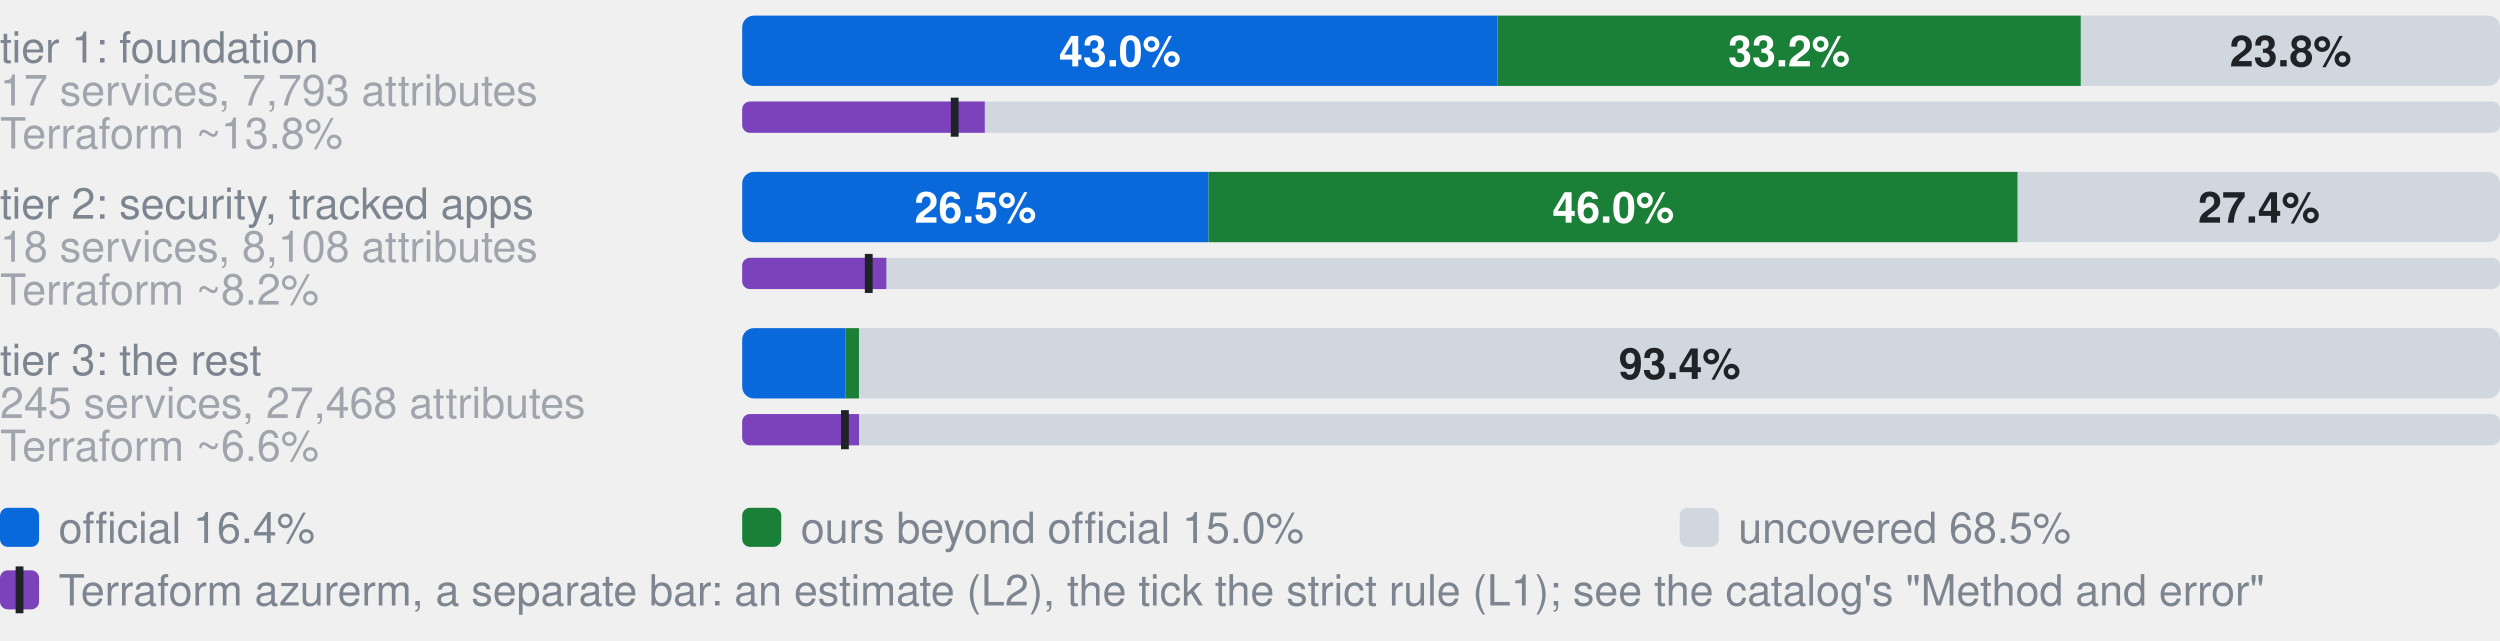
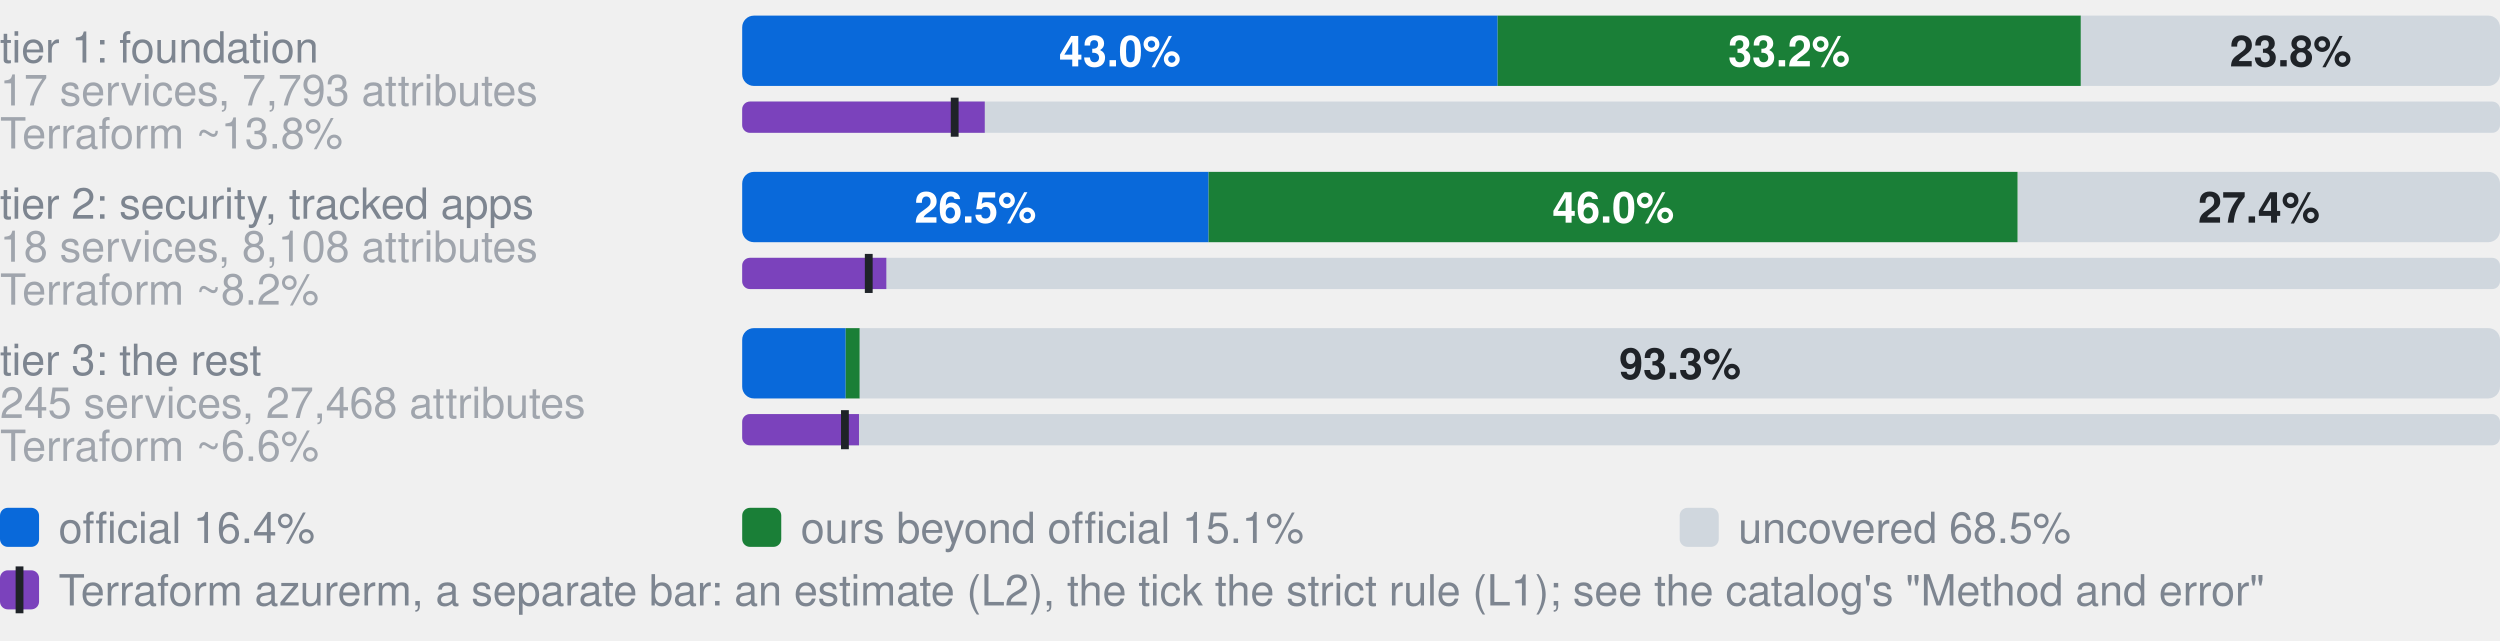
- <svg xmlns="http://www.w3.org/2000/svg" width="640" height="164" viewBox="0 0 640 164" role="img" aria-label="Coverage by tier. tier 1: foundation, 17 services, 7,793 attributes: 43.0% official, 33.2% ours beyond official, 23.8% uncovered, of 7793 attributes; Terraform azurerm, an estimate: 13.8% (L2), 12.1% by the strict rule (L1); tier 2: security, tracked apps, 18 services, 8,108 attributes: 26.5% official, 46.0% ours beyond official, 27.4% uncovered, of 8108 attributes; Terraform azurerm, an estimate: 8.2% (L2), 7.2% by the strict rule (L1); tier 3: the rest, 245 services, 27,468 attributes: 5.9% official, 0.8% ours beyond official, 93.4% uncovered, of 27468 attributes; Terraform azurerm, an estimate: 6.6% (L2), 5.9% by the strict rule (L1)">
+ <svg xmlns="http://www.w3.org/2000/svg" width="640" height="164" viewBox="0 0 640 164" role="img" aria-label="Coverage by tier. tier 1: foundation, 17 services, 7,793 attributes: 43.0% official, 33.2% ours beyond official, 23.8% uncovered, of 7793 attributes; Terraform azurerm, an estimate: 13.8% (L2), 12.1% by the strict rule (L1); tier 2: security, tracked apps, 18 services, 8,108 attributes: 26.5% official, 46.0% ours beyond official, 27.4% uncovered, of 8108 attributes; Terraform azurerm, an estimate: 8.2% (L2), 7.2% by the strict rule (L1); tier 3: the rest, 245 services, 27,468 attributes: 5.9% official, 0.8% ours beyond official, 93.3% uncovered, of 27468 attributes; Terraform azurerm, an estimate: 6.6% (L2), 5.9% by the strict rule (L1)">
  <style>text{font-family:-apple-system,BlinkMacSystemFont,"Segoe UI",Helvetica,Arial,sans-serif}.s{font-size:11px;font-weight:600}.t{font-size:11px;fill:#7d8590}.h{font-size:12px;font-weight:600;fill:#7d8590}</style>
  <text x="0" y="16.0" class="t">tier 1: foundation</text>
  <text x="0" y="27.0" class="t" opacity="0.7">17 services, 7,793 attributes</text>
  <clipPath id="g0">
    <rect x="190.0" y="4.0" width="450.0" height="18.0" rx="3" />
  </clipPath>
  <g clip-path="url(#g0)">
    <rect x="190.0" y="4.0" width="193.4" height="18.0" fill="#0969da" />
    <rect x="383.4" y="4.0" width="149.3" height="18.0" fill="#1a7f37" />
    <rect x="532.7" y="4.0" width="107.3" height="18.0" fill="#d0d7de" />
  </g>
  <text x="286.7" y="17.0" text-anchor="middle" fill="#fff" class="s">43.0%</text>
  <text x="458.0" y="17.0" text-anchor="middle" fill="#fff" class="s">33.2%</text>
  <text x="586.4" y="17.0" text-anchor="middle" fill="#1f2328" class="s">23.8%</text>
  <text x="0" y="38.0" class="t" opacity="0.7">Terraform ~13.8%</text>
  <clipPath id="t0">
    <rect x="190.0" y="26.0" width="450.0" height="8.0" rx="2" />
  </clipPath>
  <g clip-path="url(#t0)">
    <rect x="190.0" y="26.0" width="450.0" height="8.0" fill="#d0d7de" />
    <rect x="190.0" y="26.0" width="62.1" height="8.0" fill="#7b42bc" />
  </g>
  <rect x="243.4" y="25.0" width="2" height="10.0" fill="#1f2328" />
  <text x="0" y="56.0" class="t">tier 2: security, tracked apps</text>
  <text x="0" y="67.0" class="t" opacity="0.7">18 services, 8,108 attributes</text>
  <clipPath id="g1">
    <rect x="190.0" y="44.0" width="450.0" height="18.0" rx="3" />
  </clipPath>
  <g clip-path="url(#g1)">
    <rect x="190.0" y="44.0" width="119.4" height="18.0" fill="#0969da" />
    <rect x="309.4" y="44.0" width="207.1" height="18.0" fill="#1a7f37" />
    <rect x="516.6" y="44.0" width="123.4" height="18.0" fill="#d0d7de" />
  </g>
  <text x="249.7" y="57.0" text-anchor="middle" fill="#fff" class="s">26.5%</text>
  <text x="413.0" y="57.0" text-anchor="middle" fill="#fff" class="s">46.0%</text>
  <text x="578.3" y="57.0" text-anchor="middle" fill="#1f2328" class="s">27.4%</text>
  <text x="0" y="78.0" class="t" opacity="0.7">Terraform ~8.2%</text>
  <clipPath id="t1">
    <rect x="190.0" y="66.0" width="450.0" height="8.0" rx="2" />
  </clipPath>
  <g clip-path="url(#t1)">
    <rect x="190.0" y="66.0" width="450.0" height="8.0" fill="#d0d7de" />
    <rect x="190.0" y="66.0" width="36.9" height="8.0" fill="#7b42bc" />
  </g>
  <rect x="221.4" y="65.0" width="2" height="10.0" fill="#1f2328" />
  <text x="0" y="96.0" class="t">tier 3: the rest</text>
  <text x="0" y="107.0" class="t" opacity="0.7">245 services, 27,468 attributes</text>
  <clipPath id="g2">
    <rect x="190.0" y="84.0" width="450.0" height="18.0" rx="3" />
  </clipPath>
  <g clip-path="url(#g2)">
    <rect x="190.0" y="84.0" width="26.5" height="18.0" fill="#0969da" />
-     <rect x="216.5" y="84.0" width="3.4" height="18.0" fill="#1a7f37" />
-     <rect x="219.9" y="84.0" width="420.1" height="18.0" fill="#d0d7de" />
+     <rect x="216.5" y="84.0" width="3.6" height="18.0" fill="#1a7f37" />
+     <rect x="220.1" y="84.0" width="419.9" height="18.0" fill="#d0d7de" />
  </g>
-   <text x="430.0" y="97.0" text-anchor="middle" fill="#1f2328" class="s">93.4%</text>
+   <text x="430.1" y="97.0" text-anchor="middle" fill="#1f2328" class="s">93.3%</text>
  <text x="0" y="118.0" class="t" opacity="0.7">Terraform ~6.6%</text>
  <clipPath id="t2">
    <rect x="190.0" y="106.0" width="450.0" height="8.0" rx="2" />
  </clipPath>
  <g clip-path="url(#t2)">
    <rect x="190.0" y="106.0" width="450.0" height="8.0" fill="#d0d7de" />
    <rect x="190.0" y="106.0" width="29.9" height="8.0" fill="#7b42bc" />
  </g>
  <rect x="215.3" y="105.0" width="2" height="10.0" fill="#1f2328" />
  <rect x="0" y="130" width="10" height="10" rx="2" fill="#0969da" />
  <text x="15" y="139" class="t">official 16.4%</text>
  <rect x="190" y="130" width="10" height="10" rx="2" fill="#1a7f37" />
-   <text x="205" y="139" class="t">ours beyond official 15.0%</text>
+   <text x="205" y="139" class="t">ours beyond official 15.1%</text>
  <rect x="430" y="130" width="10" height="10" rx="2" fill="#d0d7de" />
  <text x="445" y="139" class="t">uncovered 68.5%</text>
  <rect x="0" y="146" width="10" height="10" rx="2" fill="#7b42bc" />
  <rect x="4" y="145" width="2" height="12" fill="#1f2328" />
  <text x="15" y="155" class="t">Terraform azurerm, a separate bar: an estimate (L2), the tick the strict rule (L1); see the catalog's "Method and error"</text>
</svg>
